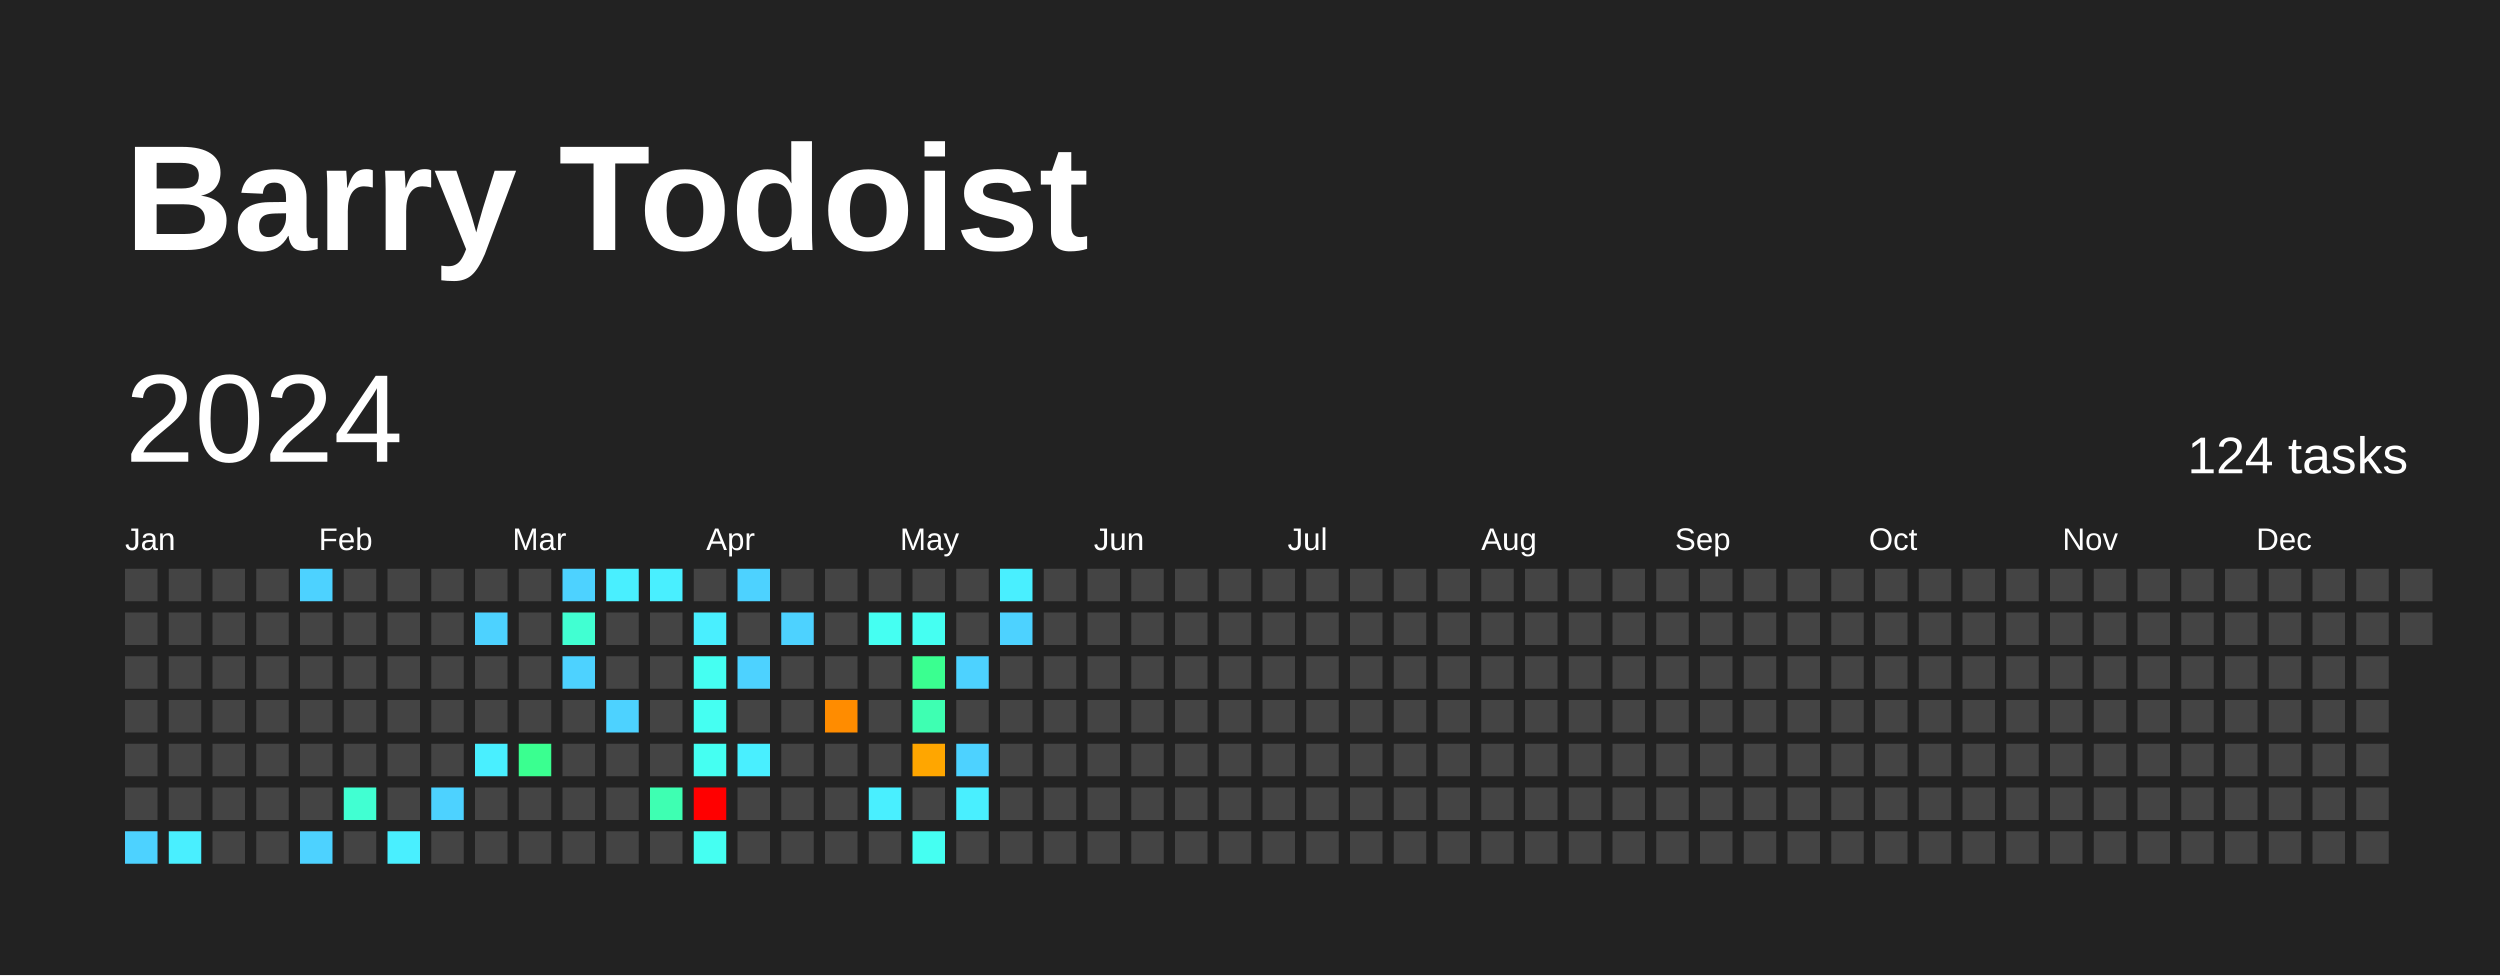
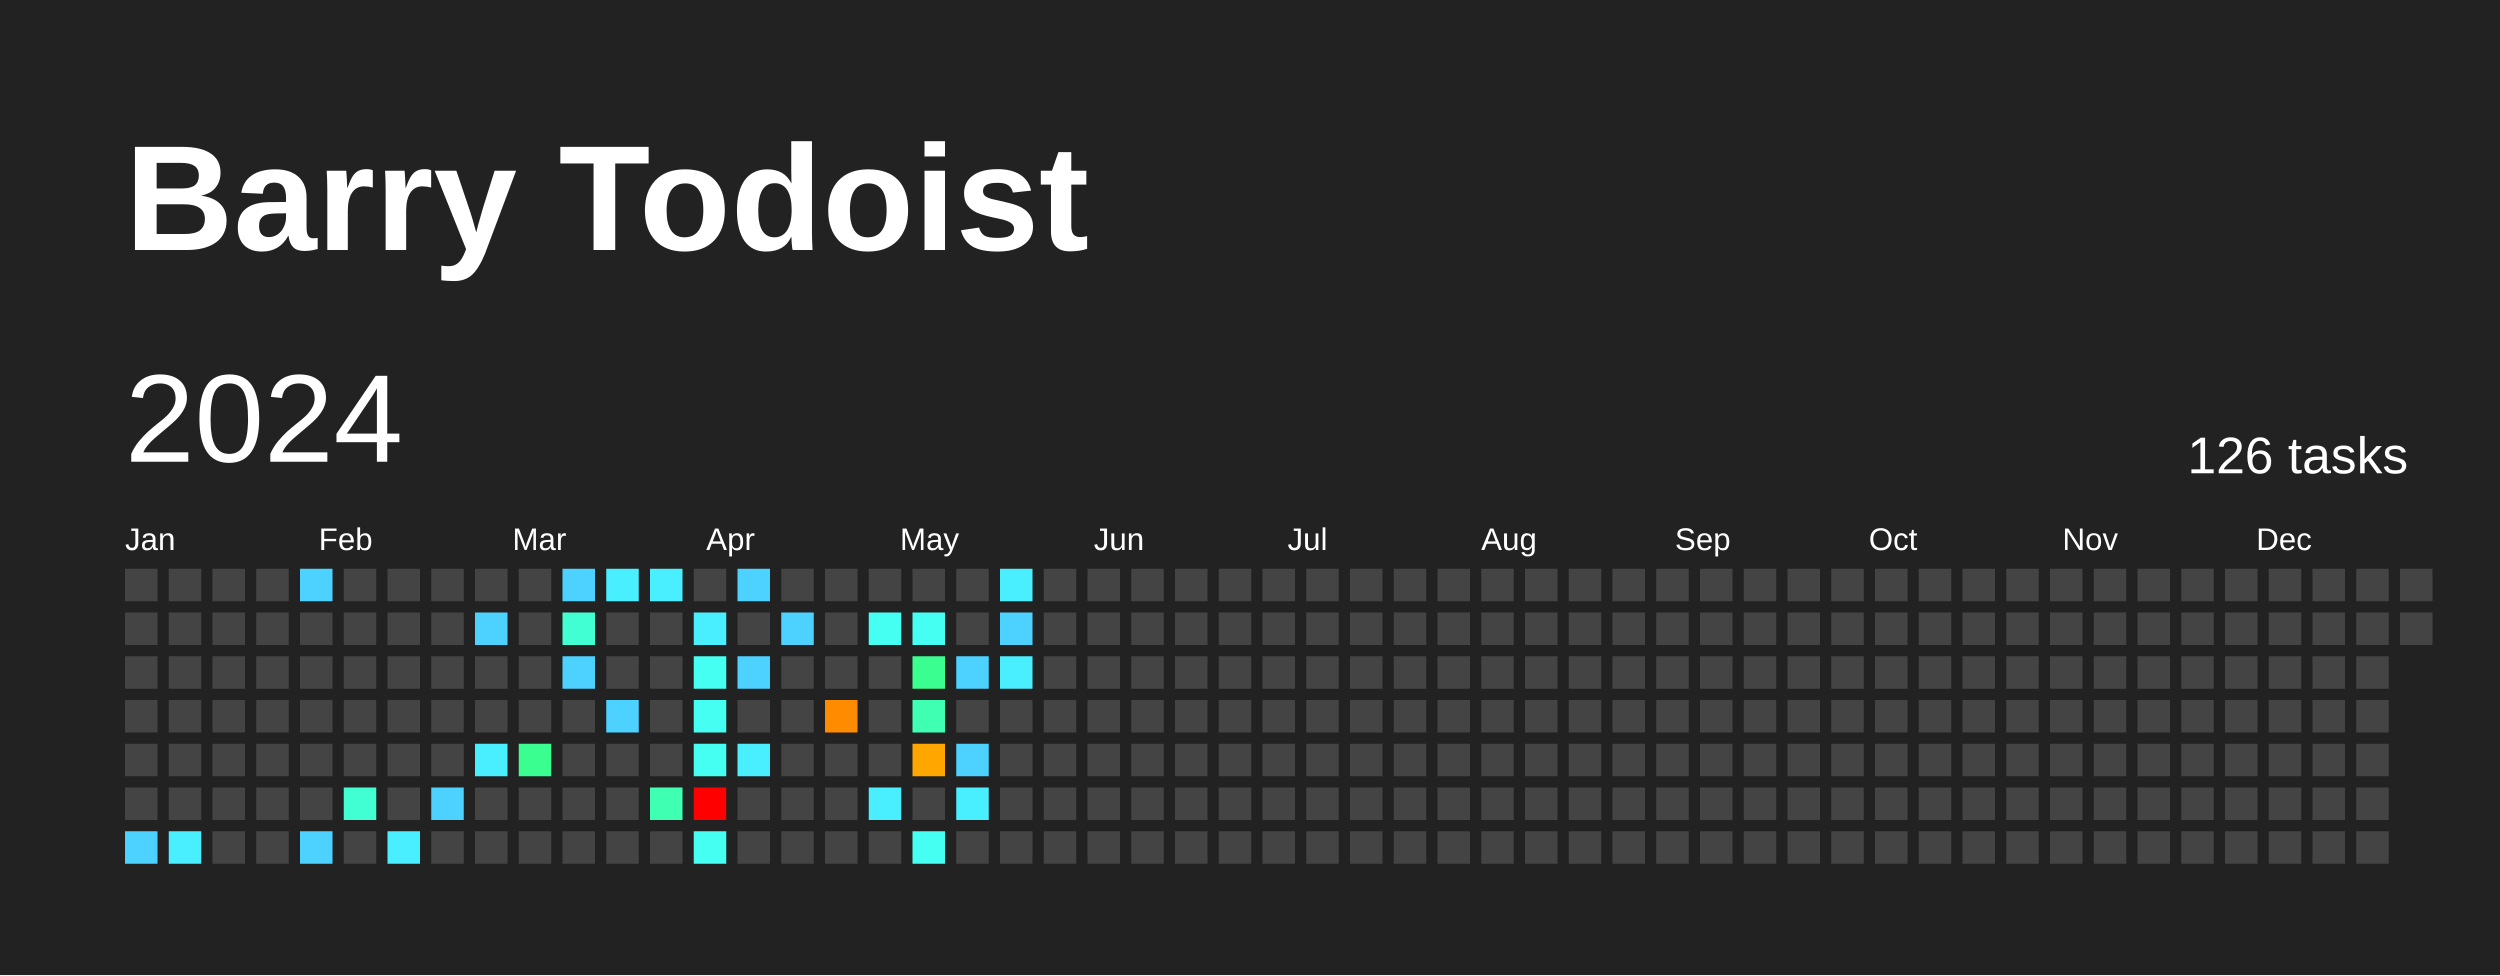
<svg xmlns="http://www.w3.org/2000/svg" baseProfile="full" height="78mm" version="1.1" viewBox="0,0,200,78" width="200mm">
  <defs />
  <rect fill="#222222" height="78" width="200" x="0" y="0" />
  <text fill="#FFFFFF" style="font-size:12px; font-family:Arial; font-weight:bold;" x="10" y="20">Barry Todoist</text>
  <text dominant-baseline="hanging" fill="#FFFFFF" style="font-size:10.0px; font-family:Arial;" x="10" y="30">2024</text>
-   <text dominant-baseline="hanging" fill="#FFFFFF" style="font-size:4.125px; font-family:Arial;" x="175" y="35">124 tasks</text>
+   <text dominant-baseline="hanging" fill="#FFFFFF" style="font-size:4.125px; font-family:Arial;" x="175" y="35">126 tasks</text>
  <text fill="#FFFFFF" style="font-size:2.5px; font-family:Arial" x="10.0" y="44">Jan</text>
  <text fill="#FFFFFF" style="font-size:2.5px; font-family:Arial" x="25.5" y="44">Feb</text>
  <text fill="#FFFFFF" style="font-size:2.5px; font-family:Arial" x="41.0" y="44">Mar</text>
  <text fill="#FFFFFF" style="font-size:2.5px; font-family:Arial" x="56.5" y="44">Apr</text>
  <text fill="#FFFFFF" style="font-size:2.5px; font-family:Arial" x="72.0" y="44">May</text>
  <text fill="#FFFFFF" style="font-size:2.5px; font-family:Arial" x="87.5" y="44">Jun</text>
  <text fill="#FFFFFF" style="font-size:2.5px; font-family:Arial" x="103.0" y="44">Jul</text>
  <text fill="#FFFFFF" style="font-size:2.5px; font-family:Arial" x="118.5" y="44">Aug</text>
  <text fill="#FFFFFF" style="font-size:2.5px; font-family:Arial" x="134.0" y="44">Sep</text>
  <text fill="#FFFFFF" style="font-size:2.5px; font-family:Arial" x="149.5" y="44">Oct</text>
  <text fill="#FFFFFF" style="font-size:2.5px; font-family:Arial" x="165.0" y="44">Nov</text>
  <text fill="#FFFFFF" style="font-size:2.5px; font-family:Arial" x="180.5" y="44">Dec</text>
  <rect fill="#444444" height="2.6" width="2.6" x="10.0" y="45.5" />
  <rect fill="#444444" height="2.6" width="2.6" x="10.0" y="49.0" />
  <rect fill="#444444" height="2.6" width="2.6" x="10.0" y="52.5" />
  <rect fill="#444444" height="2.6" width="2.6" x="10.0" y="56.0" />
  <rect fill="#444444" height="2.6" width="2.6" x="10.0" y="59.5" />
  <rect fill="#444444" height="2.6" width="2.6" x="10.0" y="63.0" />
  <rect fill="#4dd2ff" height="2.6" width="2.6" x="10.0" y="66.5" />
  <rect fill="#444444" height="2.6" width="2.6" x="13.5" y="45.5" />
  <rect fill="#444444" height="2.6" width="2.6" x="13.5" y="49.0" />
  <rect fill="#444444" height="2.6" width="2.6" x="13.5" y="52.5" />
  <rect fill="#444444" height="2.6" width="2.6" x="13.5" y="56.0" />
  <rect fill="#444444" height="2.6" width="2.6" x="13.5" y="59.5" />
  <rect fill="#444444" height="2.6" width="2.6" x="13.5" y="63.0" />
  <rect fill="#49efff" height="2.6" width="2.6" x="13.5" y="66.5" />
  <rect fill="#444444" height="2.6" width="2.6" x="17.0" y="45.5" />
  <rect fill="#444444" height="2.6" width="2.6" x="17.0" y="49.0" />
  <rect fill="#444444" height="2.6" width="2.6" x="17.0" y="52.5" />
  <rect fill="#444444" height="2.6" width="2.6" x="17.0" y="56.0" />
  <rect fill="#444444" height="2.6" width="2.6" x="17.0" y="59.5" />
  <rect fill="#444444" height="2.6" width="2.6" x="17.0" y="63.0" />
  <rect fill="#444444" height="2.6" width="2.6" x="17.0" y="66.5" />
  <rect fill="#444444" height="2.6" width="2.6" x="20.5" y="45.5" />
  <rect fill="#444444" height="2.6" width="2.6" x="20.5" y="49.0" />
  <rect fill="#444444" height="2.6" width="2.6" x="20.5" y="52.5" />
  <rect fill="#444444" height="2.6" width="2.6" x="20.5" y="56.0" />
  <rect fill="#444444" height="2.6" width="2.6" x="20.5" y="59.5" />
  <rect fill="#444444" height="2.6" width="2.6" x="20.5" y="63.0" />
  <rect fill="#444444" height="2.6" width="2.6" x="20.5" y="66.5" />
  <rect fill="#4dd2ff" height="2.6" width="2.6" x="24.0" y="45.5" />
  <rect fill="#444444" height="2.6" width="2.6" x="24.0" y="49.0" />
  <rect fill="#444444" height="2.6" width="2.6" x="24.0" y="52.5" />
  <rect fill="#444444" height="2.6" width="2.6" x="24.0" y="56.0" />
  <rect fill="#444444" height="2.6" width="2.6" x="24.0" y="59.5" />
  <rect fill="#444444" height="2.6" width="2.6" x="24.0" y="63.0" />
  <rect fill="#4dd2ff" height="2.6" width="2.6" x="24.0" y="66.5" />
  <rect fill="#444444" height="2.6" width="2.6" x="27.5" y="45.5" />
  <rect fill="#444444" height="2.6" width="2.6" x="27.5" y="49.0" />
  <rect fill="#444444" height="2.6" width="2.6" x="27.5" y="52.5" />
  <rect fill="#444444" height="2.6" width="2.6" x="27.5" y="56.0" />
  <rect fill="#444444" height="2.6" width="2.6" x="27.5" y="59.5" />
  <rect fill="#41ffd2" height="2.6" width="2.6" x="27.5" y="63.0" />
  <rect fill="#444444" height="2.6" width="2.6" x="27.5" y="66.5" />
  <rect fill="#444444" height="2.6" width="2.6" x="31.0" y="45.5" />
  <rect fill="#444444" height="2.6" width="2.6" x="31.0" y="49.0" />
  <rect fill="#444444" height="2.6" width="2.6" x="31.0" y="52.5" />
  <rect fill="#444444" height="2.6" width="2.6" x="31.0" y="56.0" />
  <rect fill="#444444" height="2.6" width="2.6" x="31.0" y="59.5" />
  <rect fill="#444444" height="2.6" width="2.6" x="31.0" y="63.0" />
  <rect fill="#49efff" height="2.6" width="2.6" x="31.0" y="66.5" />
  <rect fill="#444444" height="2.6" width="2.6" x="34.5" y="45.5" />
  <rect fill="#444444" height="2.6" width="2.6" x="34.5" y="49.0" />
  <rect fill="#444444" height="2.6" width="2.6" x="34.5" y="52.5" />
  <rect fill="#444444" height="2.6" width="2.6" x="34.5" y="56.0" />
  <rect fill="#444444" height="2.6" width="2.6" x="34.5" y="59.5" />
  <rect fill="#4dd2ff" height="2.6" width="2.6" x="34.5" y="63.0" />
  <rect fill="#444444" height="2.6" width="2.6" x="34.5" y="66.5" />
  <rect fill="#444444" height="2.6" width="2.6" x="38.0" y="45.5" />
  <rect fill="#4dd2ff" height="2.6" width="2.6" x="38.0" y="49.0" />
  <rect fill="#444444" height="2.6" width="2.6" x="38.0" y="52.5" />
  <rect fill="#444444" height="2.6" width="2.6" x="38.0" y="56.0" />
  <rect fill="#49efff" height="2.6" width="2.6" x="38.0" y="59.5" />
  <rect fill="#444444" height="2.6" width="2.6" x="38.0" y="63.0" />
  <rect fill="#444444" height="2.6" width="2.6" x="38.0" y="66.5" />
  <rect fill="#444444" height="2.6" width="2.6" x="41.5" y="45.5" />
  <rect fill="#444444" height="2.6" width="2.6" x="41.5" y="49.0" />
  <rect fill="#444444" height="2.6" width="2.6" x="41.5" y="52.5" />
  <rect fill="#444444" height="2.6" width="2.6" x="41.5" y="56.0" />
  <rect fill="#3aff90" height="2.6" width="2.6" x="41.5" y="59.5" />
  <rect fill="#444444" height="2.6" width="2.6" x="41.5" y="63.0" />
  <rect fill="#444444" height="2.6" width="2.6" x="41.5" y="66.5" />
  <rect fill="#4dd2ff" height="2.6" width="2.6" x="45.0" y="45.5" />
  <rect fill="#41ffd2" height="2.6" width="2.6" x="45.0" y="49.0" />
  <rect fill="#4dd2ff" height="2.6" width="2.6" x="45.0" y="52.5" />
  <rect fill="#444444" height="2.6" width="2.6" x="45.0" y="56.0" />
  <rect fill="#444444" height="2.6" width="2.6" x="45.0" y="59.5" />
  <rect fill="#444444" height="2.6" width="2.6" x="45.0" y="63.0" />
  <rect fill="#444444" height="2.6" width="2.6" x="45.0" y="66.5" />
  <rect fill="#49efff" height="2.6" width="2.6" x="48.5" y="45.5" />
  <rect fill="#444444" height="2.6" width="2.6" x="48.5" y="49.0" />
  <rect fill="#444444" height="2.6" width="2.6" x="48.5" y="52.5" />
  <rect fill="#4dd2ff" height="2.6" width="2.6" x="48.5" y="56.0" />
  <rect fill="#444444" height="2.6" width="2.6" x="48.5" y="59.5" />
  <rect fill="#444444" height="2.6" width="2.6" x="48.5" y="63.0" />
  <rect fill="#444444" height="2.6" width="2.6" x="48.5" y="66.5" />
  <rect fill="#49efff" height="2.6" width="2.6" x="52.0" y="45.5" />
  <rect fill="#444444" height="2.6" width="2.6" x="52.0" y="49.0" />
  <rect fill="#444444" height="2.6" width="2.6" x="52.0" y="52.5" />
  <rect fill="#444444" height="2.6" width="2.6" x="52.0" y="56.0" />
  <rect fill="#444444" height="2.6" width="2.6" x="52.0" y="59.5" />
  <rect fill="#3effb2" height="2.6" width="2.6" x="52.0" y="63.0" />
  <rect fill="#444444" height="2.6" width="2.6" x="52.0" y="66.5" />
  <rect fill="#444444" height="2.6" width="2.6" x="55.5" y="45.5" />
  <rect fill="#49efff" height="2.6" width="2.6" x="55.5" y="49.0" />
  <rect fill="#45fff2" height="2.6" width="2.6" x="55.5" y="52.5" />
  <rect fill="#45fff2" height="2.6" width="2.6" x="55.5" y="56.0" />
  <rect fill="#45fff2" height="2.6" width="2.6" x="55.5" y="59.5" />
  <rect fill="red" height="2.6" width="2.6" x="55.5" y="63.0" />
  <rect fill="#45fff2" height="2.6" width="2.6" x="55.5" y="66.5" />
  <rect fill="#4dd2ff" height="2.6" width="2.6" x="59.0" y="45.5" />
  <rect fill="#444444" height="2.6" width="2.6" x="59.0" y="49.0" />
  <rect fill="#4dd2ff" height="2.6" width="2.6" x="59.0" y="52.5" />
  <rect fill="#444444" height="2.6" width="2.6" x="59.0" y="56.0" />
  <rect fill="#49efff" height="2.6" width="2.6" x="59.0" y="59.5" />
  <rect fill="#444444" height="2.6" width="2.6" x="59.0" y="63.0" />
  <rect fill="#444444" height="2.6" width="2.6" x="59.0" y="66.5" />
  <rect fill="#444444" height="2.6" width="2.6" x="62.5" y="45.5" />
  <rect fill="#4dd2ff" height="2.6" width="2.6" x="62.5" y="49.0" />
  <rect fill="#444444" height="2.6" width="2.6" x="62.5" y="52.5" />
  <rect fill="#444444" height="2.6" width="2.6" x="62.5" y="56.0" />
  <rect fill="#444444" height="2.6" width="2.6" x="62.5" y="59.5" />
  <rect fill="#444444" height="2.6" width="2.6" x="62.5" y="63.0" />
  <rect fill="#444444" height="2.6" width="2.6" x="62.5" y="66.5" />
  <rect fill="#444444" height="2.6" width="2.6" x="66.0" y="45.5" />
  <rect fill="#444444" height="2.6" width="2.6" x="66.0" y="49.0" />
  <rect fill="#444444" height="2.6" width="2.6" x="66.0" y="52.5" />
  <rect fill="#ff8c00" height="2.6" width="2.6" x="66.0" y="56.0" />
  <rect fill="#444444" height="2.6" width="2.6" x="66.0" y="59.5" />
  <rect fill="#444444" height="2.6" width="2.6" x="66.0" y="63.0" />
  <rect fill="#444444" height="2.6" width="2.6" x="66.0" y="66.5" />
  <rect fill="#444444" height="2.6" width="2.6" x="69.5" y="45.5" />
  <rect fill="#45fff2" height="2.6" width="2.6" x="69.5" y="49.0" />
  <rect fill="#444444" height="2.6" width="2.6" x="69.5" y="52.5" />
  <rect fill="#444444" height="2.6" width="2.6" x="69.5" y="56.0" />
  <rect fill="#444444" height="2.6" width="2.6" x="69.5" y="59.5" />
  <rect fill="#49efff" height="2.6" width="2.6" x="69.5" y="63.0" />
  <rect fill="#444444" height="2.6" width="2.6" x="69.5" y="66.5" />
  <rect fill="#444444" height="2.6" width="2.6" x="73.0" y="45.5" />
  <rect fill="#45fff2" height="2.6" width="2.6" x="73.0" y="49.0" />
  <rect fill="#3aff90" height="2.6" width="2.6" x="73.0" y="52.5" />
  <rect fill="#3effb2" height="2.6" width="2.6" x="73.0" y="56.0" />
  <rect fill="#ffa600" height="2.6" width="2.6" x="73.0" y="59.5" />
  <rect fill="#444444" height="2.6" width="2.6" x="73.0" y="63.0" />
  <rect fill="#45fff2" height="2.6" width="2.6" x="73.0" y="66.5" />
  <rect fill="#444444" height="2.6" width="2.6" x="76.5" y="45.5" />
  <rect fill="#444444" height="2.6" width="2.6" x="76.5" y="49.0" />
  <rect fill="#4dd2ff" height="2.6" width="2.6" x="76.5" y="52.5" />
  <rect fill="#444444" height="2.6" width="2.6" x="76.5" y="56.0" />
  <rect fill="#4dd2ff" height="2.6" width="2.6" x="76.5" y="59.5" />
  <rect fill="#49efff" height="2.6" width="2.6" x="76.5" y="63.0" />
  <rect fill="#444444" height="2.6" width="2.6" x="76.5" y="66.5" />
  <rect fill="#49efff" height="2.6" width="2.6" x="80.0" y="45.5" />
  <rect fill="#4dd2ff" height="2.6" width="2.6" x="80.0" y="49.0" />
-   <rect fill="#444444" height="2.6" width="2.6" x="80.0" y="52.5" />
+   <rect fill="#49efff" height="2.6" width="2.6" x="80.0" y="52.5" />
  <rect fill="#444444" height="2.6" width="2.6" x="80.0" y="56.0" />
  <rect fill="#444444" height="2.6" width="2.6" x="80.0" y="59.5" />
  <rect fill="#444444" height="2.6" width="2.6" x="80.0" y="63.0" />
  <rect fill="#444444" height="2.6" width="2.6" x="80.0" y="66.5" />
  <rect fill="#444444" height="2.6" width="2.6" x="83.5" y="45.5" />
  <rect fill="#444444" height="2.6" width="2.6" x="83.5" y="49.0" />
  <rect fill="#444444" height="2.6" width="2.6" x="83.5" y="52.5" />
  <rect fill="#444444" height="2.6" width="2.6" x="83.5" y="56.0" />
  <rect fill="#444444" height="2.6" width="2.6" x="83.5" y="59.5" />
  <rect fill="#444444" height="2.6" width="2.6" x="83.5" y="63.0" />
  <rect fill="#444444" height="2.6" width="2.6" x="83.5" y="66.5" />
  <rect fill="#444444" height="2.6" width="2.6" x="87.0" y="45.5" />
  <rect fill="#444444" height="2.6" width="2.6" x="87.0" y="49.0" />
  <rect fill="#444444" height="2.6" width="2.6" x="87.0" y="52.5" />
  <rect fill="#444444" height="2.6" width="2.6" x="87.0" y="56.0" />
  <rect fill="#444444" height="2.6" width="2.6" x="87.0" y="59.5" />
  <rect fill="#444444" height="2.6" width="2.6" x="87.0" y="63.0" />
  <rect fill="#444444" height="2.6" width="2.6" x="87.0" y="66.5" />
  <rect fill="#444444" height="2.6" width="2.6" x="90.5" y="45.5" />
  <rect fill="#444444" height="2.6" width="2.6" x="90.5" y="49.0" />
  <rect fill="#444444" height="2.6" width="2.6" x="90.5" y="52.5" />
  <rect fill="#444444" height="2.6" width="2.6" x="90.5" y="56.0" />
  <rect fill="#444444" height="2.6" width="2.6" x="90.5" y="59.5" />
  <rect fill="#444444" height="2.6" width="2.6" x="90.5" y="63.0" />
  <rect fill="#444444" height="2.6" width="2.6" x="90.5" y="66.5" />
  <rect fill="#444444" height="2.6" width="2.6" x="94.0" y="45.5" />
  <rect fill="#444444" height="2.6" width="2.6" x="94.0" y="49.0" />
  <rect fill="#444444" height="2.6" width="2.6" x="94.0" y="52.5" />
  <rect fill="#444444" height="2.6" width="2.6" x="94.0" y="56.0" />
  <rect fill="#444444" height="2.6" width="2.6" x="94.0" y="59.5" />
  <rect fill="#444444" height="2.6" width="2.6" x="94.0" y="63.0" />
  <rect fill="#444444" height="2.6" width="2.6" x="94.0" y="66.5" />
  <rect fill="#444444" height="2.6" width="2.6" x="97.5" y="45.5" />
  <rect fill="#444444" height="2.6" width="2.6" x="97.5" y="49.0" />
  <rect fill="#444444" height="2.6" width="2.6" x="97.5" y="52.5" />
  <rect fill="#444444" height="2.6" width="2.6" x="97.5" y="56.0" />
  <rect fill="#444444" height="2.6" width="2.6" x="97.5" y="59.5" />
  <rect fill="#444444" height="2.6" width="2.6" x="97.5" y="63.0" />
  <rect fill="#444444" height="2.6" width="2.6" x="97.5" y="66.5" />
  <rect fill="#444444" height="2.6" width="2.6" x="101.0" y="45.5" />
  <rect fill="#444444" height="2.6" width="2.6" x="101.0" y="49.0" />
  <rect fill="#444444" height="2.6" width="2.6" x="101.0" y="52.5" />
  <rect fill="#444444" height="2.6" width="2.6" x="101.0" y="56.0" />
  <rect fill="#444444" height="2.6" width="2.6" x="101.0" y="59.5" />
  <rect fill="#444444" height="2.6" width="2.6" x="101.0" y="63.0" />
  <rect fill="#444444" height="2.6" width="2.6" x="101.0" y="66.5" />
  <rect fill="#444444" height="2.6" width="2.6" x="104.5" y="45.5" />
  <rect fill="#444444" height="2.6" width="2.6" x="104.5" y="49.0" />
  <rect fill="#444444" height="2.6" width="2.6" x="104.5" y="52.5" />
  <rect fill="#444444" height="2.6" width="2.6" x="104.5" y="56.0" />
  <rect fill="#444444" height="2.6" width="2.6" x="104.5" y="59.5" />
  <rect fill="#444444" height="2.6" width="2.6" x="104.5" y="63.0" />
  <rect fill="#444444" height="2.6" width="2.6" x="104.5" y="66.5" />
  <rect fill="#444444" height="2.6" width="2.6" x="108.0" y="45.5" />
  <rect fill="#444444" height="2.6" width="2.6" x="108.0" y="49.0" />
  <rect fill="#444444" height="2.6" width="2.6" x="108.0" y="52.5" />
  <rect fill="#444444" height="2.6" width="2.6" x="108.0" y="56.0" />
  <rect fill="#444444" height="2.6" width="2.6" x="108.0" y="59.5" />
  <rect fill="#444444" height="2.6" width="2.6" x="108.0" y="63.0" />
  <rect fill="#444444" height="2.6" width="2.6" x="108.0" y="66.5" />
  <rect fill="#444444" height="2.6" width="2.6" x="111.5" y="45.5" />
  <rect fill="#444444" height="2.6" width="2.6" x="111.5" y="49.0" />
  <rect fill="#444444" height="2.6" width="2.6" x="111.5" y="52.5" />
  <rect fill="#444444" height="2.6" width="2.6" x="111.5" y="56.0" />
  <rect fill="#444444" height="2.6" width="2.6" x="111.5" y="59.5" />
  <rect fill="#444444" height="2.6" width="2.6" x="111.5" y="63.0" />
  <rect fill="#444444" height="2.6" width="2.6" x="111.5" y="66.5" />
  <rect fill="#444444" height="2.6" width="2.6" x="115.0" y="45.5" />
  <rect fill="#444444" height="2.6" width="2.6" x="115.0" y="49.0" />
  <rect fill="#444444" height="2.6" width="2.6" x="115.0" y="52.5" />
  <rect fill="#444444" height="2.6" width="2.6" x="115.0" y="56.0" />
  <rect fill="#444444" height="2.6" width="2.6" x="115.0" y="59.5" />
  <rect fill="#444444" height="2.6" width="2.6" x="115.0" y="63.0" />
  <rect fill="#444444" height="2.6" width="2.6" x="115.0" y="66.5" />
  <rect fill="#444444" height="2.6" width="2.6" x="118.5" y="45.5" />
  <rect fill="#444444" height="2.6" width="2.6" x="118.5" y="49.0" />
  <rect fill="#444444" height="2.6" width="2.6" x="118.5" y="52.5" />
  <rect fill="#444444" height="2.6" width="2.6" x="118.5" y="56.0" />
  <rect fill="#444444" height="2.6" width="2.6" x="118.5" y="59.5" />
  <rect fill="#444444" height="2.6" width="2.6" x="118.5" y="63.0" />
  <rect fill="#444444" height="2.6" width="2.6" x="118.5" y="66.5" />
  <rect fill="#444444" height="2.6" width="2.6" x="122.0" y="45.5" />
  <rect fill="#444444" height="2.6" width="2.6" x="122.0" y="49.0" />
  <rect fill="#444444" height="2.6" width="2.6" x="122.0" y="52.5" />
  <rect fill="#444444" height="2.6" width="2.6" x="122.0" y="56.0" />
  <rect fill="#444444" height="2.6" width="2.6" x="122.0" y="59.5" />
  <rect fill="#444444" height="2.6" width="2.6" x="122.0" y="63.0" />
  <rect fill="#444444" height="2.6" width="2.6" x="122.0" y="66.5" />
  <rect fill="#444444" height="2.6" width="2.6" x="125.5" y="45.5" />
  <rect fill="#444444" height="2.6" width="2.6" x="125.5" y="49.0" />
  <rect fill="#444444" height="2.6" width="2.6" x="125.5" y="52.5" />
  <rect fill="#444444" height="2.6" width="2.6" x="125.5" y="56.0" />
  <rect fill="#444444" height="2.6" width="2.6" x="125.5" y="59.5" />
  <rect fill="#444444" height="2.6" width="2.6" x="125.5" y="63.0" />
  <rect fill="#444444" height="2.6" width="2.6" x="125.5" y="66.5" />
  <rect fill="#444444" height="2.6" width="2.6" x="129.0" y="45.5" />
  <rect fill="#444444" height="2.6" width="2.6" x="129.0" y="49.0" />
  <rect fill="#444444" height="2.6" width="2.6" x="129.0" y="52.5" />
  <rect fill="#444444" height="2.6" width="2.6" x="129.0" y="56.0" />
  <rect fill="#444444" height="2.6" width="2.6" x="129.0" y="59.5" />
  <rect fill="#444444" height="2.6" width="2.6" x="129.0" y="63.0" />
  <rect fill="#444444" height="2.6" width="2.6" x="129.0" y="66.5" />
  <rect fill="#444444" height="2.6" width="2.6" x="132.5" y="45.5" />
  <rect fill="#444444" height="2.6" width="2.6" x="132.5" y="49.0" />
  <rect fill="#444444" height="2.6" width="2.6" x="132.5" y="52.5" />
  <rect fill="#444444" height="2.6" width="2.6" x="132.5" y="56.0" />
  <rect fill="#444444" height="2.6" width="2.6" x="132.5" y="59.5" />
  <rect fill="#444444" height="2.6" width="2.6" x="132.5" y="63.0" />
  <rect fill="#444444" height="2.6" width="2.6" x="132.5" y="66.5" />
  <rect fill="#444444" height="2.6" width="2.6" x="136.0" y="45.5" />
  <rect fill="#444444" height="2.6" width="2.6" x="136.0" y="49.0" />
  <rect fill="#444444" height="2.6" width="2.6" x="136.0" y="52.5" />
  <rect fill="#444444" height="2.6" width="2.6" x="136.0" y="56.0" />
  <rect fill="#444444" height="2.6" width="2.6" x="136.0" y="59.5" />
  <rect fill="#444444" height="2.6" width="2.6" x="136.0" y="63.0" />
  <rect fill="#444444" height="2.6" width="2.6" x="136.0" y="66.5" />
  <rect fill="#444444" height="2.6" width="2.6" x="139.5" y="45.5" />
  <rect fill="#444444" height="2.6" width="2.6" x="139.5" y="49.0" />
  <rect fill="#444444" height="2.6" width="2.6" x="139.5" y="52.5" />
  <rect fill="#444444" height="2.6" width="2.6" x="139.5" y="56.0" />
  <rect fill="#444444" height="2.6" width="2.6" x="139.5" y="59.5" />
  <rect fill="#444444" height="2.6" width="2.6" x="139.5" y="63.0" />
  <rect fill="#444444" height="2.6" width="2.6" x="139.5" y="66.5" />
  <rect fill="#444444" height="2.6" width="2.6" x="143.0" y="45.5" />
  <rect fill="#444444" height="2.6" width="2.6" x="143.0" y="49.0" />
  <rect fill="#444444" height="2.6" width="2.6" x="143.0" y="52.5" />
  <rect fill="#444444" height="2.6" width="2.6" x="143.0" y="56.0" />
  <rect fill="#444444" height="2.6" width="2.6" x="143.0" y="59.5" />
  <rect fill="#444444" height="2.6" width="2.6" x="143.0" y="63.0" />
  <rect fill="#444444" height="2.6" width="2.6" x="143.0" y="66.5" />
  <rect fill="#444444" height="2.6" width="2.6" x="146.5" y="45.5" />
  <rect fill="#444444" height="2.6" width="2.6" x="146.5" y="49.0" />
  <rect fill="#444444" height="2.6" width="2.6" x="146.5" y="52.5" />
  <rect fill="#444444" height="2.6" width="2.6" x="146.5" y="56.0" />
  <rect fill="#444444" height="2.6" width="2.6" x="146.5" y="59.5" />
  <rect fill="#444444" height="2.6" width="2.6" x="146.5" y="63.0" />
  <rect fill="#444444" height="2.6" width="2.6" x="146.5" y="66.5" />
  <rect fill="#444444" height="2.6" width="2.6" x="150.0" y="45.5" />
  <rect fill="#444444" height="2.6" width="2.6" x="150.0" y="49.0" />
  <rect fill="#444444" height="2.6" width="2.6" x="150.0" y="52.5" />
  <rect fill="#444444" height="2.6" width="2.6" x="150.0" y="56.0" />
  <rect fill="#444444" height="2.6" width="2.6" x="150.0" y="59.5" />
  <rect fill="#444444" height="2.6" width="2.6" x="150.0" y="63.0" />
  <rect fill="#444444" height="2.6" width="2.6" x="150.0" y="66.5" />
  <rect fill="#444444" height="2.6" width="2.6" x="153.5" y="45.5" />
  <rect fill="#444444" height="2.6" width="2.6" x="153.5" y="49.0" />
  <rect fill="#444444" height="2.6" width="2.6" x="153.5" y="52.5" />
  <rect fill="#444444" height="2.6" width="2.6" x="153.5" y="56.0" />
  <rect fill="#444444" height="2.6" width="2.6" x="153.5" y="59.5" />
  <rect fill="#444444" height="2.6" width="2.6" x="153.5" y="63.0" />
  <rect fill="#444444" height="2.6" width="2.6" x="153.5" y="66.5" />
  <rect fill="#444444" height="2.6" width="2.6" x="157.0" y="45.5" />
  <rect fill="#444444" height="2.6" width="2.6" x="157.0" y="49.0" />
  <rect fill="#444444" height="2.6" width="2.6" x="157.0" y="52.5" />
  <rect fill="#444444" height="2.6" width="2.6" x="157.0" y="56.0" />
  <rect fill="#444444" height="2.6" width="2.6" x="157.0" y="59.5" />
  <rect fill="#444444" height="2.6" width="2.6" x="157.0" y="63.0" />
  <rect fill="#444444" height="2.6" width="2.6" x="157.0" y="66.5" />
  <rect fill="#444444" height="2.6" width="2.6" x="160.5" y="45.5" />
  <rect fill="#444444" height="2.6" width="2.6" x="160.5" y="49.0" />
  <rect fill="#444444" height="2.6" width="2.6" x="160.5" y="52.5" />
  <rect fill="#444444" height="2.6" width="2.6" x="160.5" y="56.0" />
  <rect fill="#444444" height="2.6" width="2.6" x="160.5" y="59.5" />
  <rect fill="#444444" height="2.6" width="2.6" x="160.5" y="63.0" />
  <rect fill="#444444" height="2.6" width="2.6" x="160.5" y="66.5" />
  <rect fill="#444444" height="2.6" width="2.6" x="164.0" y="45.5" />
  <rect fill="#444444" height="2.6" width="2.6" x="164.0" y="49.0" />
  <rect fill="#444444" height="2.6" width="2.6" x="164.0" y="52.5" />
  <rect fill="#444444" height="2.6" width="2.6" x="164.0" y="56.0" />
  <rect fill="#444444" height="2.6" width="2.6" x="164.0" y="59.5" />
  <rect fill="#444444" height="2.6" width="2.6" x="164.0" y="63.0" />
  <rect fill="#444444" height="2.6" width="2.6" x="164.0" y="66.5" />
  <rect fill="#444444" height="2.6" width="2.6" x="167.5" y="45.5" />
  <rect fill="#444444" height="2.6" width="2.6" x="167.5" y="49.0" />
  <rect fill="#444444" height="2.6" width="2.6" x="167.5" y="52.5" />
  <rect fill="#444444" height="2.6" width="2.6" x="167.5" y="56.0" />
  <rect fill="#444444" height="2.6" width="2.6" x="167.5" y="59.5" />
  <rect fill="#444444" height="2.6" width="2.6" x="167.5" y="63.0" />
  <rect fill="#444444" height="2.6" width="2.6" x="167.5" y="66.5" />
  <rect fill="#444444" height="2.6" width="2.6" x="171.0" y="45.5" />
  <rect fill="#444444" height="2.6" width="2.6" x="171.0" y="49.0" />
  <rect fill="#444444" height="2.6" width="2.6" x="171.0" y="52.5" />
  <rect fill="#444444" height="2.6" width="2.6" x="171.0" y="56.0" />
  <rect fill="#444444" height="2.6" width="2.6" x="171.0" y="59.5" />
  <rect fill="#444444" height="2.6" width="2.6" x="171.0" y="63.0" />
  <rect fill="#444444" height="2.6" width="2.6" x="171.0" y="66.5" />
  <rect fill="#444444" height="2.6" width="2.6" x="174.5" y="45.5" />
  <rect fill="#444444" height="2.6" width="2.6" x="174.5" y="49.0" />
  <rect fill="#444444" height="2.6" width="2.6" x="174.5" y="52.5" />
  <rect fill="#444444" height="2.6" width="2.6" x="174.5" y="56.0" />
  <rect fill="#444444" height="2.6" width="2.6" x="174.5" y="59.5" />
  <rect fill="#444444" height="2.6" width="2.6" x="174.5" y="63.0" />
  <rect fill="#444444" height="2.6" width="2.6" x="174.5" y="66.5" />
  <rect fill="#444444" height="2.6" width="2.6" x="178.0" y="45.5" />
  <rect fill="#444444" height="2.6" width="2.6" x="178.0" y="49.0" />
  <rect fill="#444444" height="2.6" width="2.6" x="178.0" y="52.5" />
  <rect fill="#444444" height="2.6" width="2.6" x="178.0" y="56.0" />
  <rect fill="#444444" height="2.6" width="2.6" x="178.0" y="59.5" />
  <rect fill="#444444" height="2.6" width="2.6" x="178.0" y="63.0" />
  <rect fill="#444444" height="2.6" width="2.6" x="178.0" y="66.5" />
  <rect fill="#444444" height="2.6" width="2.6" x="181.5" y="45.5" />
  <rect fill="#444444" height="2.6" width="2.6" x="181.5" y="49.0" />
  <rect fill="#444444" height="2.6" width="2.6" x="181.5" y="52.5" />
  <rect fill="#444444" height="2.6" width="2.6" x="181.5" y="56.0" />
  <rect fill="#444444" height="2.6" width="2.6" x="181.5" y="59.5" />
  <rect fill="#444444" height="2.6" width="2.6" x="181.5" y="63.0" />
  <rect fill="#444444" height="2.6" width="2.6" x="181.5" y="66.5" />
  <rect fill="#444444" height="2.6" width="2.6" x="185.0" y="45.5" />
  <rect fill="#444444" height="2.6" width="2.6" x="185.0" y="49.0" />
  <rect fill="#444444" height="2.6" width="2.6" x="185.0" y="52.5" />
  <rect fill="#444444" height="2.6" width="2.6" x="185.0" y="56.0" />
  <rect fill="#444444" height="2.6" width="2.6" x="185.0" y="59.5" />
  <rect fill="#444444" height="2.6" width="2.6" x="185.0" y="63.0" />
  <rect fill="#444444" height="2.6" width="2.6" x="185.0" y="66.5" />
  <rect fill="#444444" height="2.6" width="2.6" x="188.5" y="45.5" />
  <rect fill="#444444" height="2.6" width="2.6" x="188.5" y="49.0" />
  <rect fill="#444444" height="2.6" width="2.6" x="188.5" y="52.5" />
  <rect fill="#444444" height="2.6" width="2.6" x="188.5" y="56.0" />
  <rect fill="#444444" height="2.6" width="2.6" x="188.5" y="59.5" />
  <rect fill="#444444" height="2.6" width="2.6" x="188.5" y="63.0" />
  <rect fill="#444444" height="2.6" width="2.6" x="188.5" y="66.5" />
  <rect fill="#444444" height="2.6" width="2.6" x="192.0" y="45.5" />
  <rect fill="#444444" height="2.6" width="2.6" x="192.0" y="49.0" />
</svg>
